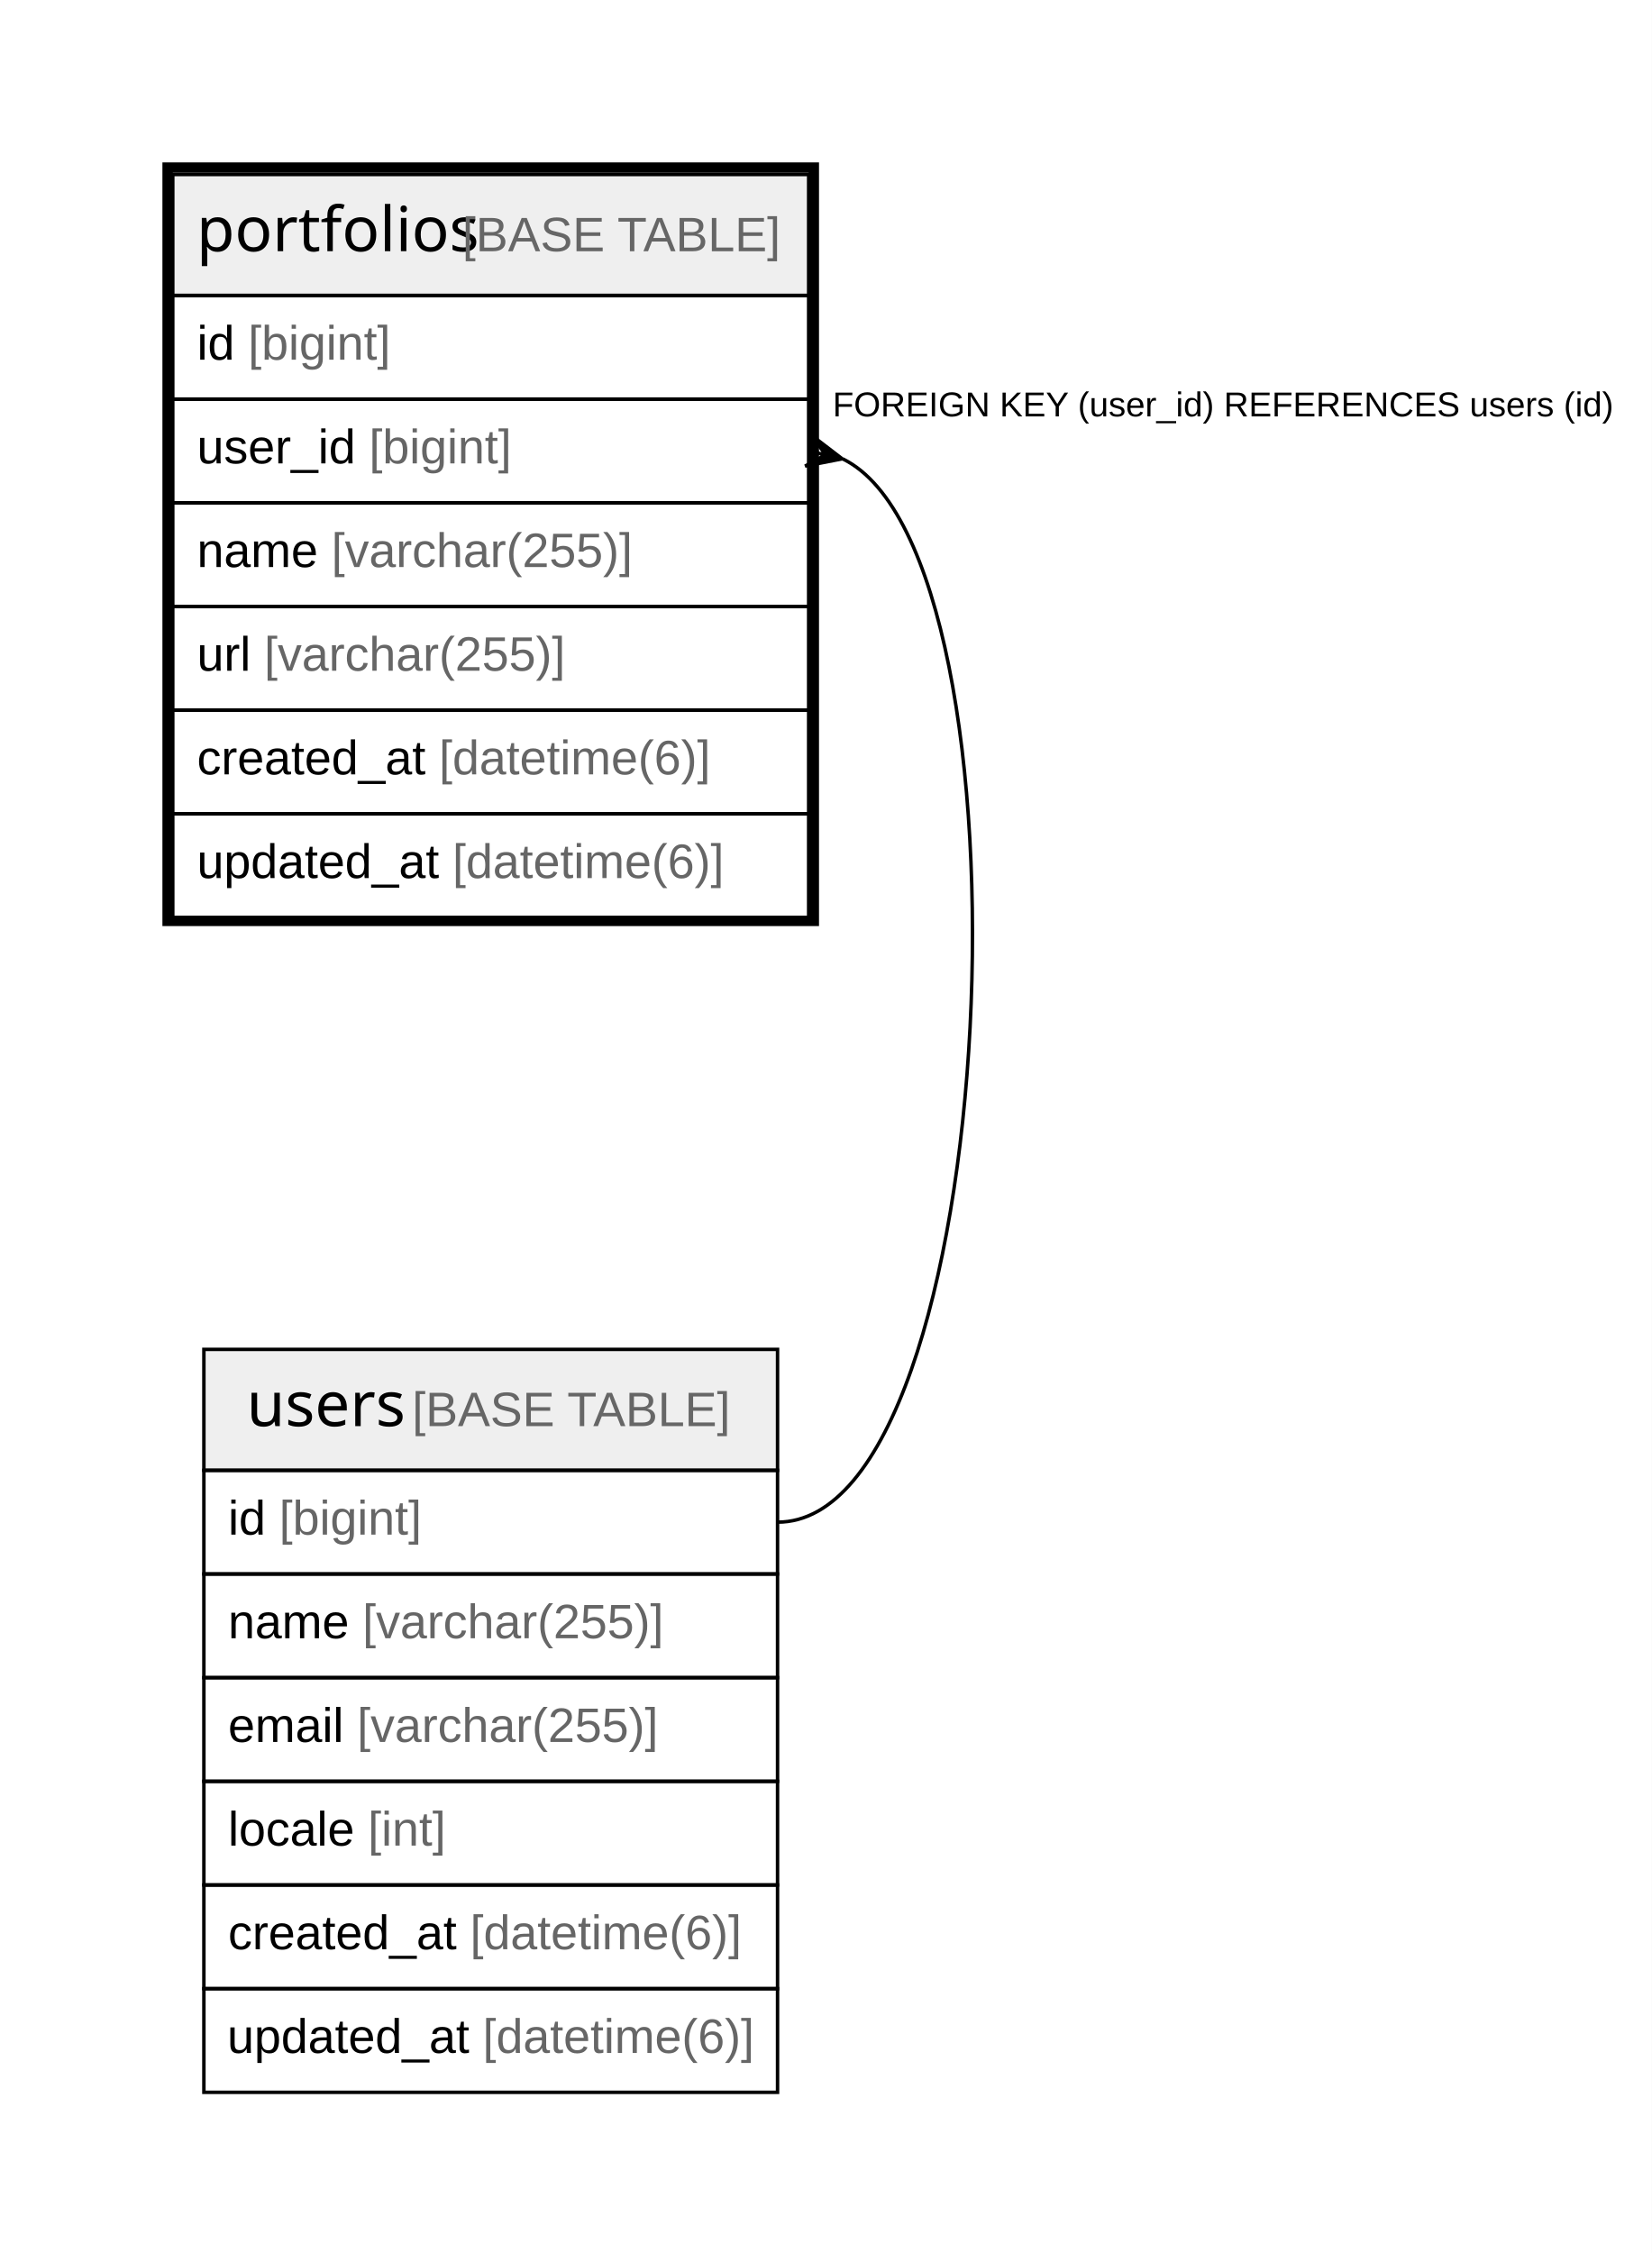
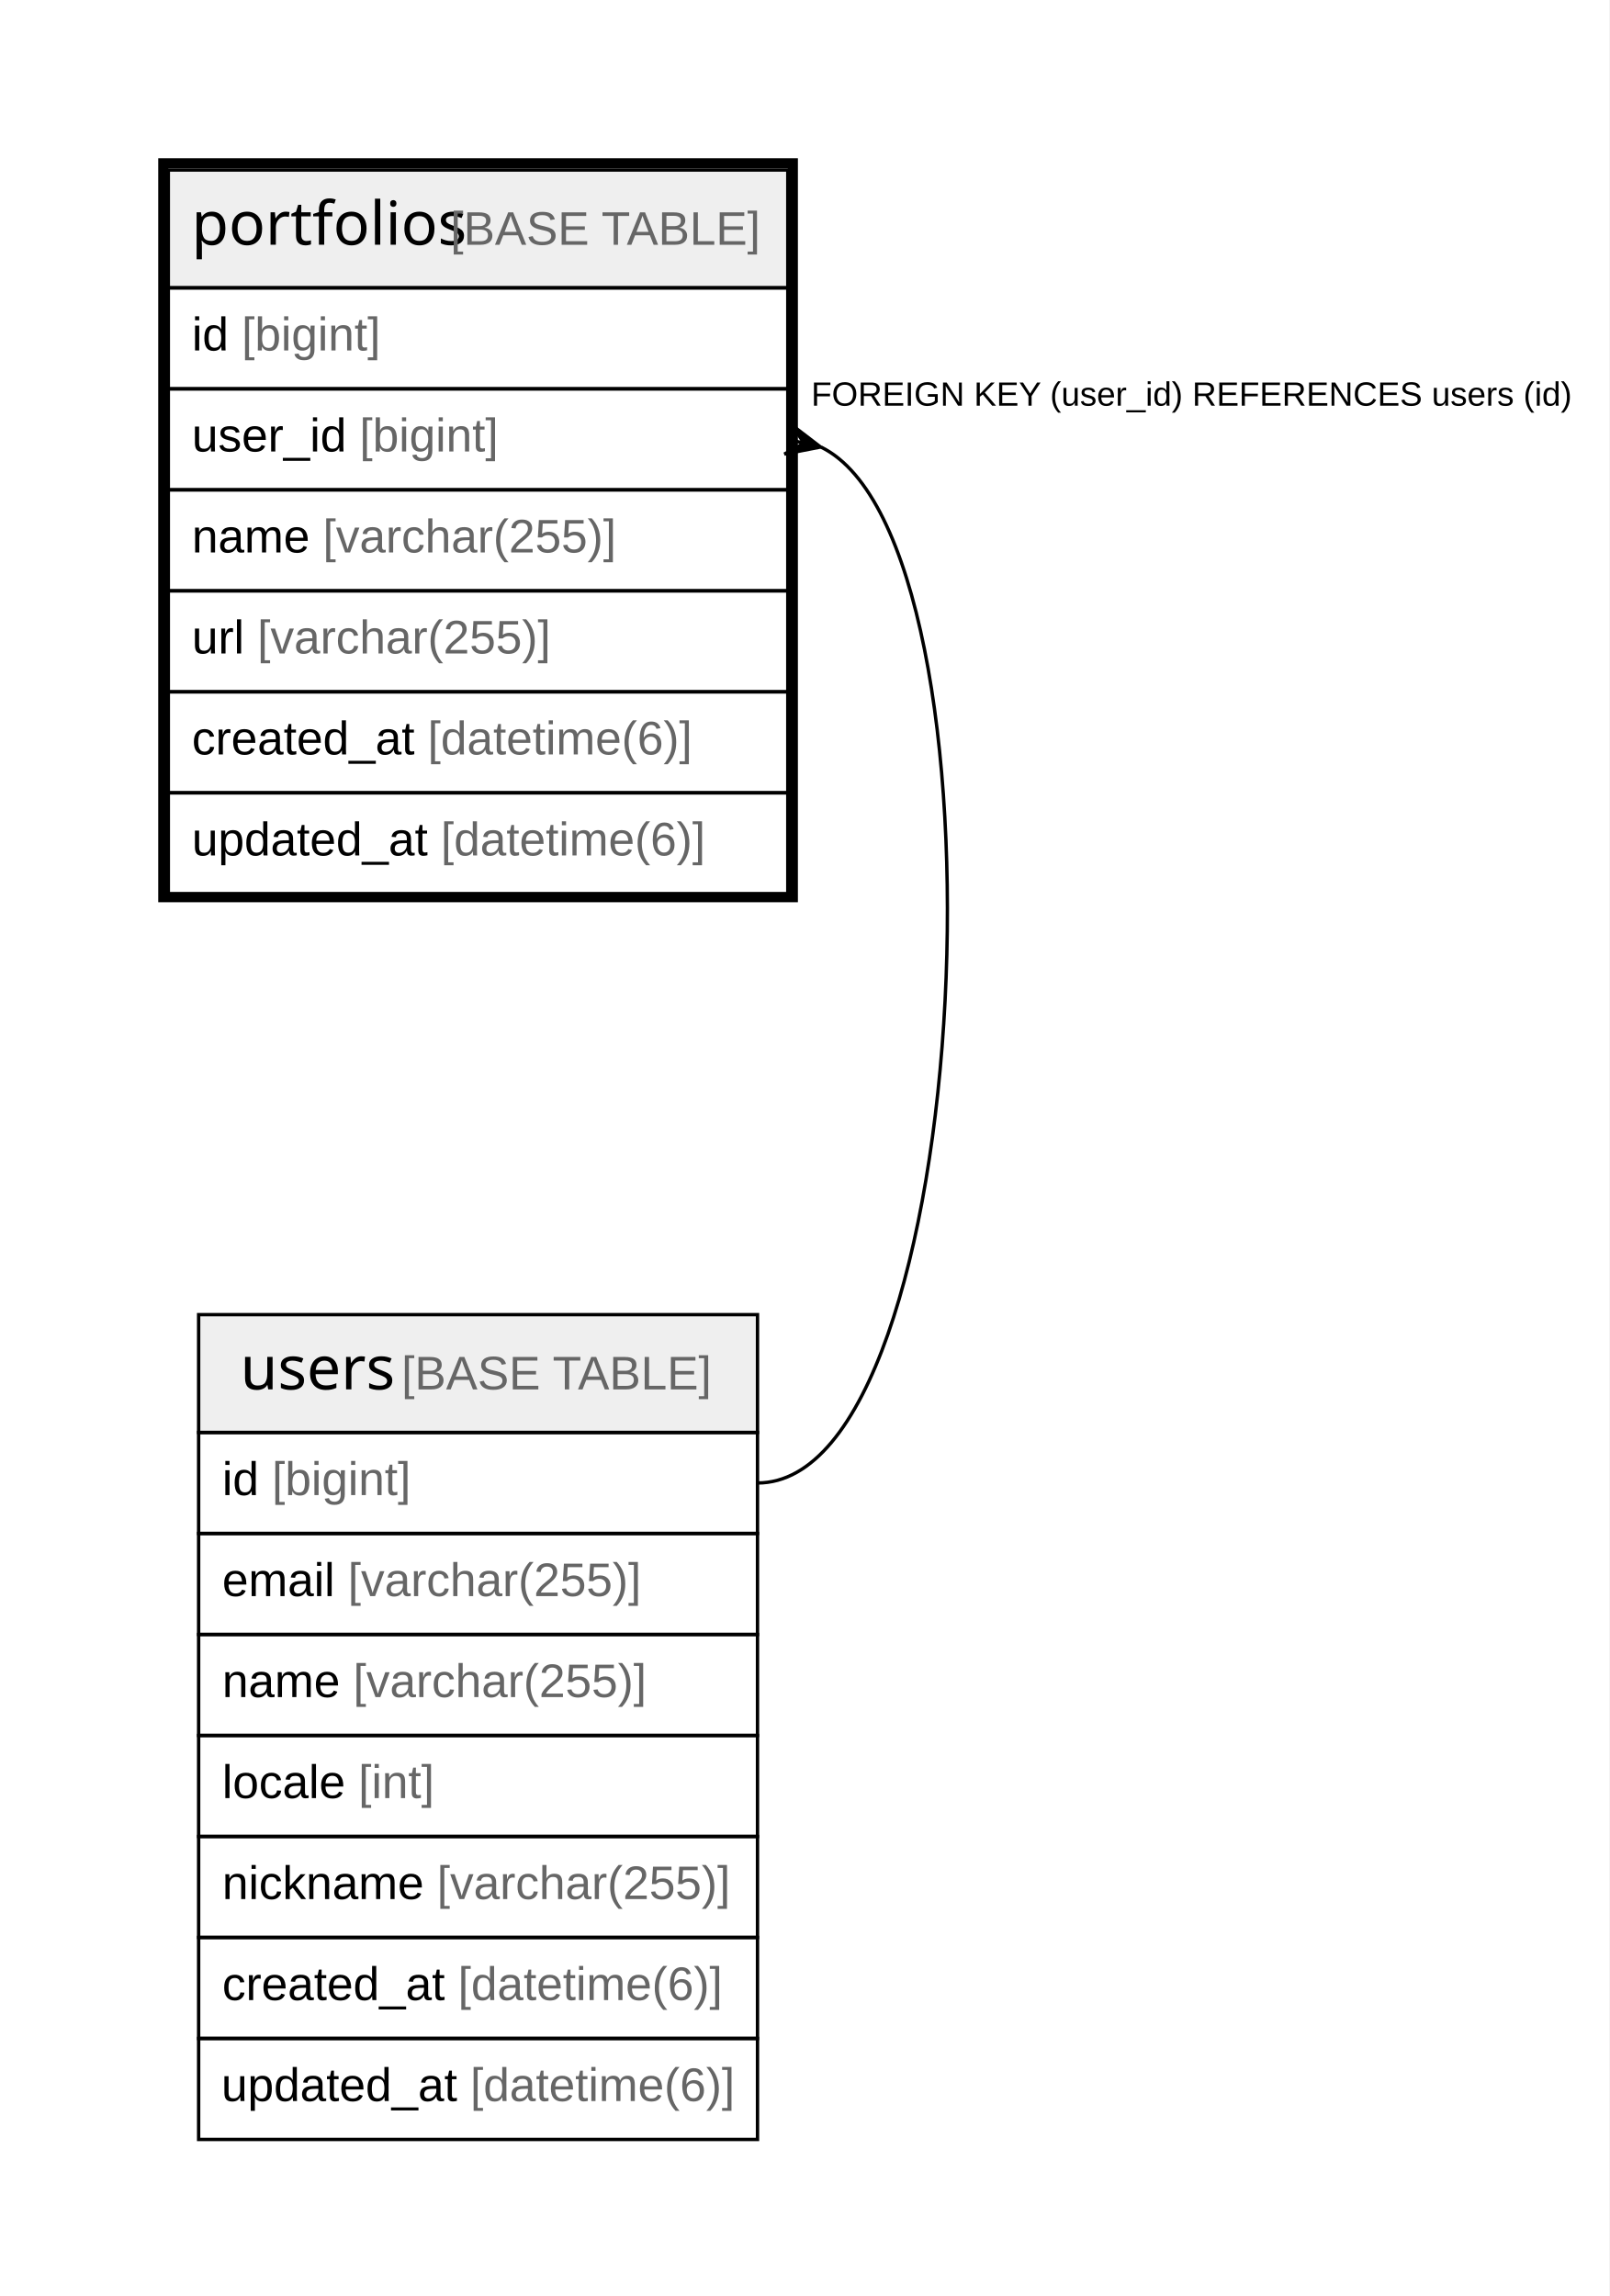
- <svg xmlns="http://www.w3.org/2000/svg" width="478pt" height="652pt" viewBox="0.00 0.00 478.00 652.00">
-   <g id="graph0" class="graph" transform="scale(1 1) rotate(0) translate(4 648)">
-     <polygon fill="#ffffff" stroke="transparent" points="-4,4 -4,-648 474,-648 474,4 -4,4" />
+ <svg xmlns="http://www.w3.org/2000/svg" width="478pt" height="682pt" viewBox="0.00 0.00 478.00 682.00">
+   <g id="graph0" class="graph" transform="scale(1 1) rotate(0) translate(4 678)">
+     <polygon fill="#ffffff" stroke="transparent" points="-4,4 -4,-678 474,-678 474,4 -4,4" />
    <g id="node1" class="node">
-       <polygon fill="#efefef" stroke="transparent" points="46,-562.5 46,-597.5 230,-597.5 230,-562.5 46,-562.5" />
-       <polygon fill="none" stroke="#000000" points="46,-562.5 46,-597.5 230,-597.5 230,-562.5 46,-562.5" />
-       <text text-anchor="start" x="52.868" y="-575.3" font-family="Arial Bold" font-size="18.00" fill="#000000">portfolios</text>
-       <text text-anchor="start" x="125.878" y="-575.3" font-family="Arial" font-size="14.00" fill="#000000"> </text>
-       <text text-anchor="start" x="129.769" y="-575.3" font-family="Arial" font-size="14.00" fill="#666666">[BASE TABLE]</text>
+       <polygon fill="#efefef" stroke="transparent" points="46,-592.5 46,-627.5 230,-627.5 230,-592.5 46,-592.5" />
+       <polygon fill="none" stroke="#000000" points="46,-592.5 46,-627.5 230,-627.5 230,-592.5 46,-592.5" />
+       <text text-anchor="start" x="52.868" y="-605.3" font-family="Arial Bold" font-size="18.00" fill="#000000">portfolios</text>
+       <text text-anchor="start" x="125.878" y="-605.3" font-family="Arial" font-size="14.00" fill="#000000"> </text>
+       <text text-anchor="start" x="129.769" y="-605.3" font-family="Arial" font-size="14.00" fill="#666666">[BASE TABLE]</text>
+       <polygon fill="none" stroke="#000000" points="46,-562.5 46,-592.5 230,-592.5 230,-562.5 46,-562.5" />
+       <text text-anchor="start" x="53" y="-573.9" font-family="Arial" font-size="14.00" fill="#000000">id </text>
+       <text text-anchor="start" x="67.78" y="-573.9" font-family="Arial" font-size="14.00" fill="#666666">[bigint]</text>
      <polygon fill="none" stroke="#000000" points="46,-532.5 46,-562.5 230,-562.5 230,-532.5 46,-532.5" />
-       <text text-anchor="start" x="53" y="-543.9" font-family="Arial" font-size="14.00" fill="#000000">id </text>
-       <text text-anchor="start" x="67.78" y="-543.9" font-family="Arial" font-size="14.00" fill="#666666">[bigint]</text>
+       <text text-anchor="start" x="53" y="-543.9" font-family="Arial" font-size="14.00" fill="#000000">user_id </text>
+       <text text-anchor="start" x="102.788" y="-543.9" font-family="Arial" font-size="14.00" fill="#666666">[bigint]</text>
      <polygon fill="none" stroke="#000000" points="46,-502.5 46,-532.5 230,-532.5 230,-502.5 46,-502.5" />
-       <text text-anchor="start" x="53" y="-513.9" font-family="Arial" font-size="14.00" fill="#000000">user_id </text>
-       <text text-anchor="start" x="102.788" y="-513.9" font-family="Arial" font-size="14.00" fill="#666666">[bigint]</text>
+       <text text-anchor="start" x="53" y="-513.9" font-family="Arial" font-size="14.00" fill="#000000">name </text>
+       <text text-anchor="start" x="91.899" y="-513.9" font-family="Arial" font-size="14.00" fill="#666666">[varchar(255)]</text>
      <polygon fill="none" stroke="#000000" points="46,-472.5 46,-502.5 230,-502.5 230,-472.5 46,-472.5" />
-       <text text-anchor="start" x="53" y="-483.9" font-family="Arial" font-size="14.00" fill="#000000">name </text>
-       <text text-anchor="start" x="91.899" y="-483.9" font-family="Arial" font-size="14.00" fill="#666666">[varchar(255)]</text>
+       <text text-anchor="start" x="53" y="-483.9" font-family="Arial" font-size="14.00" fill="#000000">url </text>
+       <text text-anchor="start" x="72.44" y="-483.9" font-family="Arial" font-size="14.00" fill="#666666">[varchar(255)]</text>
      <polygon fill="none" stroke="#000000" points="46,-442.5 46,-472.5 230,-472.5 230,-442.5 46,-442.5" />
-       <text text-anchor="start" x="53" y="-453.9" font-family="Arial" font-size="14.00" fill="#000000">url </text>
-       <text text-anchor="start" x="72.44" y="-453.9" font-family="Arial" font-size="14.00" fill="#666666">[varchar(255)]</text>
+       <text text-anchor="start" x="53" y="-453.9" font-family="Arial" font-size="14.00" fill="#000000">created_at </text>
+       <text text-anchor="start" x="123.028" y="-453.9" font-family="Arial" font-size="14.00" fill="#666666">[datetime(6)]</text>
      <polygon fill="none" stroke="#000000" points="46,-412.5 46,-442.5 230,-442.5 230,-412.5 46,-412.5" />
-       <text text-anchor="start" x="53" y="-423.9" font-family="Arial" font-size="14.00" fill="#000000">created_at </text>
-       <text text-anchor="start" x="123.028" y="-423.9" font-family="Arial" font-size="14.00" fill="#666666">[datetime(6)]</text>
-       <polygon fill="none" stroke="#000000" points="46,-382.5 46,-412.5 230,-412.5 230,-382.5 46,-382.5" />
-       <text text-anchor="start" x="53" y="-393.9" font-family="Arial" font-size="14.00" fill="#000000">updated_at </text>
-       <text text-anchor="start" x="126.933" y="-393.9" font-family="Arial" font-size="14.00" fill="#666666">[datetime(6)]</text>
-       <polygon fill="none" stroke="#000000" stroke-width="3" points="44.5,-381.5 44.5,-599.5 231.5,-599.5 231.5,-381.5 44.5,-381.5" />
+       <text text-anchor="start" x="53" y="-423.9" font-family="Arial" font-size="14.00" fill="#000000">updated_at </text>
+       <text text-anchor="start" x="126.933" y="-423.9" font-family="Arial" font-size="14.00" fill="#666666">[datetime(6)]</text>
+       <polygon fill="none" stroke="#000000" stroke-width="3" points="44.5,-411.5 44.5,-629.5 231.5,-629.5 231.5,-411.5 44.5,-411.5" />
    </g>
    <g id="node2" class="node">
-       <polygon fill="#efefef" stroke="transparent" points="55,-222.5 55,-257.5 221,-257.5 221,-222.5 55,-222.5" />
-       <polygon fill="none" stroke="#000000" points="55,-222.5 55,-257.5 221,-257.5 221,-222.5 55,-222.5" />
-       <text text-anchor="start" x="67.371" y="-235.3" font-family="Arial Bold" font-size="18.00" fill="#000000">users</text>
-       <text text-anchor="start" x="111.375" y="-235.3" font-family="Arial" font-size="14.00" fill="#000000"> </text>
-       <text text-anchor="start" x="115.266" y="-235.3" font-family="Arial" font-size="14.00" fill="#666666">[BASE TABLE]</text>
+       <polygon fill="#efefef" stroke="transparent" points="55,-252.5 55,-287.5 221,-287.5 221,-252.5 55,-252.5" />
+       <polygon fill="none" stroke="#000000" points="55,-252.5 55,-287.5 221,-287.5 221,-252.5 55,-252.5" />
+       <text text-anchor="start" x="67.371" y="-265.3" font-family="Arial Bold" font-size="18.00" fill="#000000">users</text>
+       <text text-anchor="start" x="111.375" y="-265.3" font-family="Arial" font-size="14.00" fill="#000000"> </text>
+       <text text-anchor="start" x="115.266" y="-265.3" font-family="Arial" font-size="14.00" fill="#666666">[BASE TABLE]</text>
+       <polygon fill="none" stroke="#000000" points="55,-222.5 55,-252.5 221,-252.5 221,-222.5 55,-222.5" />
+       <text text-anchor="start" x="62" y="-233.9" font-family="Arial" font-size="14.00" fill="#000000">id </text>
+       <text text-anchor="start" x="76.78" y="-233.9" font-family="Arial" font-size="14.00" fill="#666666">[bigint]</text>
      <polygon fill="none" stroke="#000000" points="55,-192.5 55,-222.5 221,-222.5 221,-192.5 55,-192.5" />
-       <text text-anchor="start" x="62" y="-203.9" font-family="Arial" font-size="14.00" fill="#000000">id </text>
-       <text text-anchor="start" x="76.78" y="-203.9" font-family="Arial" font-size="14.00" fill="#666666">[bigint]</text>
+       <text text-anchor="start" x="62" y="-203.9" font-family="Arial" font-size="14.00" fill="#000000">email </text>
+       <text text-anchor="start" x="99.33" y="-203.9" font-family="Arial" font-size="14.00" fill="#666666">[varchar(255)]</text>
      <polygon fill="none" stroke="#000000" points="55,-162.5 55,-192.5 221,-192.5 221,-162.5 55,-162.5" />
      <text text-anchor="start" x="62" y="-173.9" font-family="Arial" font-size="14.00" fill="#000000">name </text>
      <text text-anchor="start" x="100.899" y="-173.9" font-family="Arial" font-size="14.00" fill="#666666">[varchar(255)]</text>
      <polygon fill="none" stroke="#000000" points="55,-132.5 55,-162.5 221,-162.5 221,-132.5 55,-132.5" />
-       <text text-anchor="start" x="62" y="-143.9" font-family="Arial" font-size="14.00" fill="#000000">email </text>
-       <text text-anchor="start" x="99.33" y="-143.9" font-family="Arial" font-size="14.00" fill="#666666">[varchar(255)]</text>
+       <text text-anchor="start" x="62" y="-143.9" font-family="Arial" font-size="14.00" fill="#000000">locale </text>
+       <text text-anchor="start" x="102.452" y="-143.9" font-family="Arial" font-size="14.00" fill="#666666">[int]</text>
      <polygon fill="none" stroke="#000000" points="55,-102.5 55,-132.5 221,-132.5 221,-102.5 55,-102.5" />
-       <text text-anchor="start" x="62" y="-113.9" font-family="Arial" font-size="14.00" fill="#000000">locale </text>
-       <text text-anchor="start" x="102.452" y="-113.9" font-family="Arial" font-size="14.00" fill="#666666">[int]</text>
+       <text text-anchor="start" x="62" y="-113.9" font-family="Arial" font-size="14.00" fill="#000000">nickname </text>
+       <text text-anchor="start" x="125.788" y="-113.9" font-family="Arial" font-size="14.00" fill="#666666">[varchar(255)]</text>
      <polygon fill="none" stroke="#000000" points="55,-72.5 55,-102.5 221,-102.5 221,-72.5 55,-72.5" />
      <text text-anchor="start" x="62" y="-83.9" font-family="Arial" font-size="14.00" fill="#000000">created_at </text>
      <text text-anchor="start" x="132.028" y="-83.9" font-family="Arial" font-size="14.00" fill="#666666">[datetime(6)]</text>
      <polygon fill="none" stroke="#000000" points="55,-42.5 55,-72.5 221,-72.5 221,-42.5 55,-42.5" />
      <text text-anchor="start" x="61.752" y="-53.9" font-family="Arial" font-size="14.00" fill="#000000">updated_at </text>
      <text text-anchor="start" x="135.684" y="-53.9" font-family="Arial" font-size="14.00" fill="#666666">[datetime(6)]</text>
    </g>
    <g id="edge1" class="edge">
-       <path fill="none" stroke="#000000" d="M239.899,-515.183C297.849,-486.815 286.418,-207.5 221,-207.5" />
-       <polygon fill="#000000" stroke="#000000" points="239.737,-515.221 228.974,-513.118 234.868,-516.36 230,-517.5 230,-517.5 230,-517.5 234.868,-516.36 231.026,-521.882 239.737,-515.221 239.737,-515.221" />
-       <text text-anchor="start" x="236.945" y="-527.5" font-family="Arial" font-size="10.00" fill="#000000">FOREIGN KEY (user_id) REFERENCES users (id)</text>
+       <path fill="none" stroke="#000000" d="M239.899,-545.183C297.849,-516.815 286.418,-237.5 221,-237.5" />
+       <polygon fill="#000000" stroke="#000000" points="239.737,-545.221 228.974,-543.118 234.868,-546.36 230,-547.5 230,-547.5 230,-547.5 234.868,-546.36 231.026,-551.882 239.737,-545.221 239.737,-545.221" />
+       <text text-anchor="start" x="236.945" y="-557.5" font-family="Arial" font-size="10.00" fill="#000000">FOREIGN KEY (user_id) REFERENCES users (id)</text>
    </g>
  </g>
</svg>
